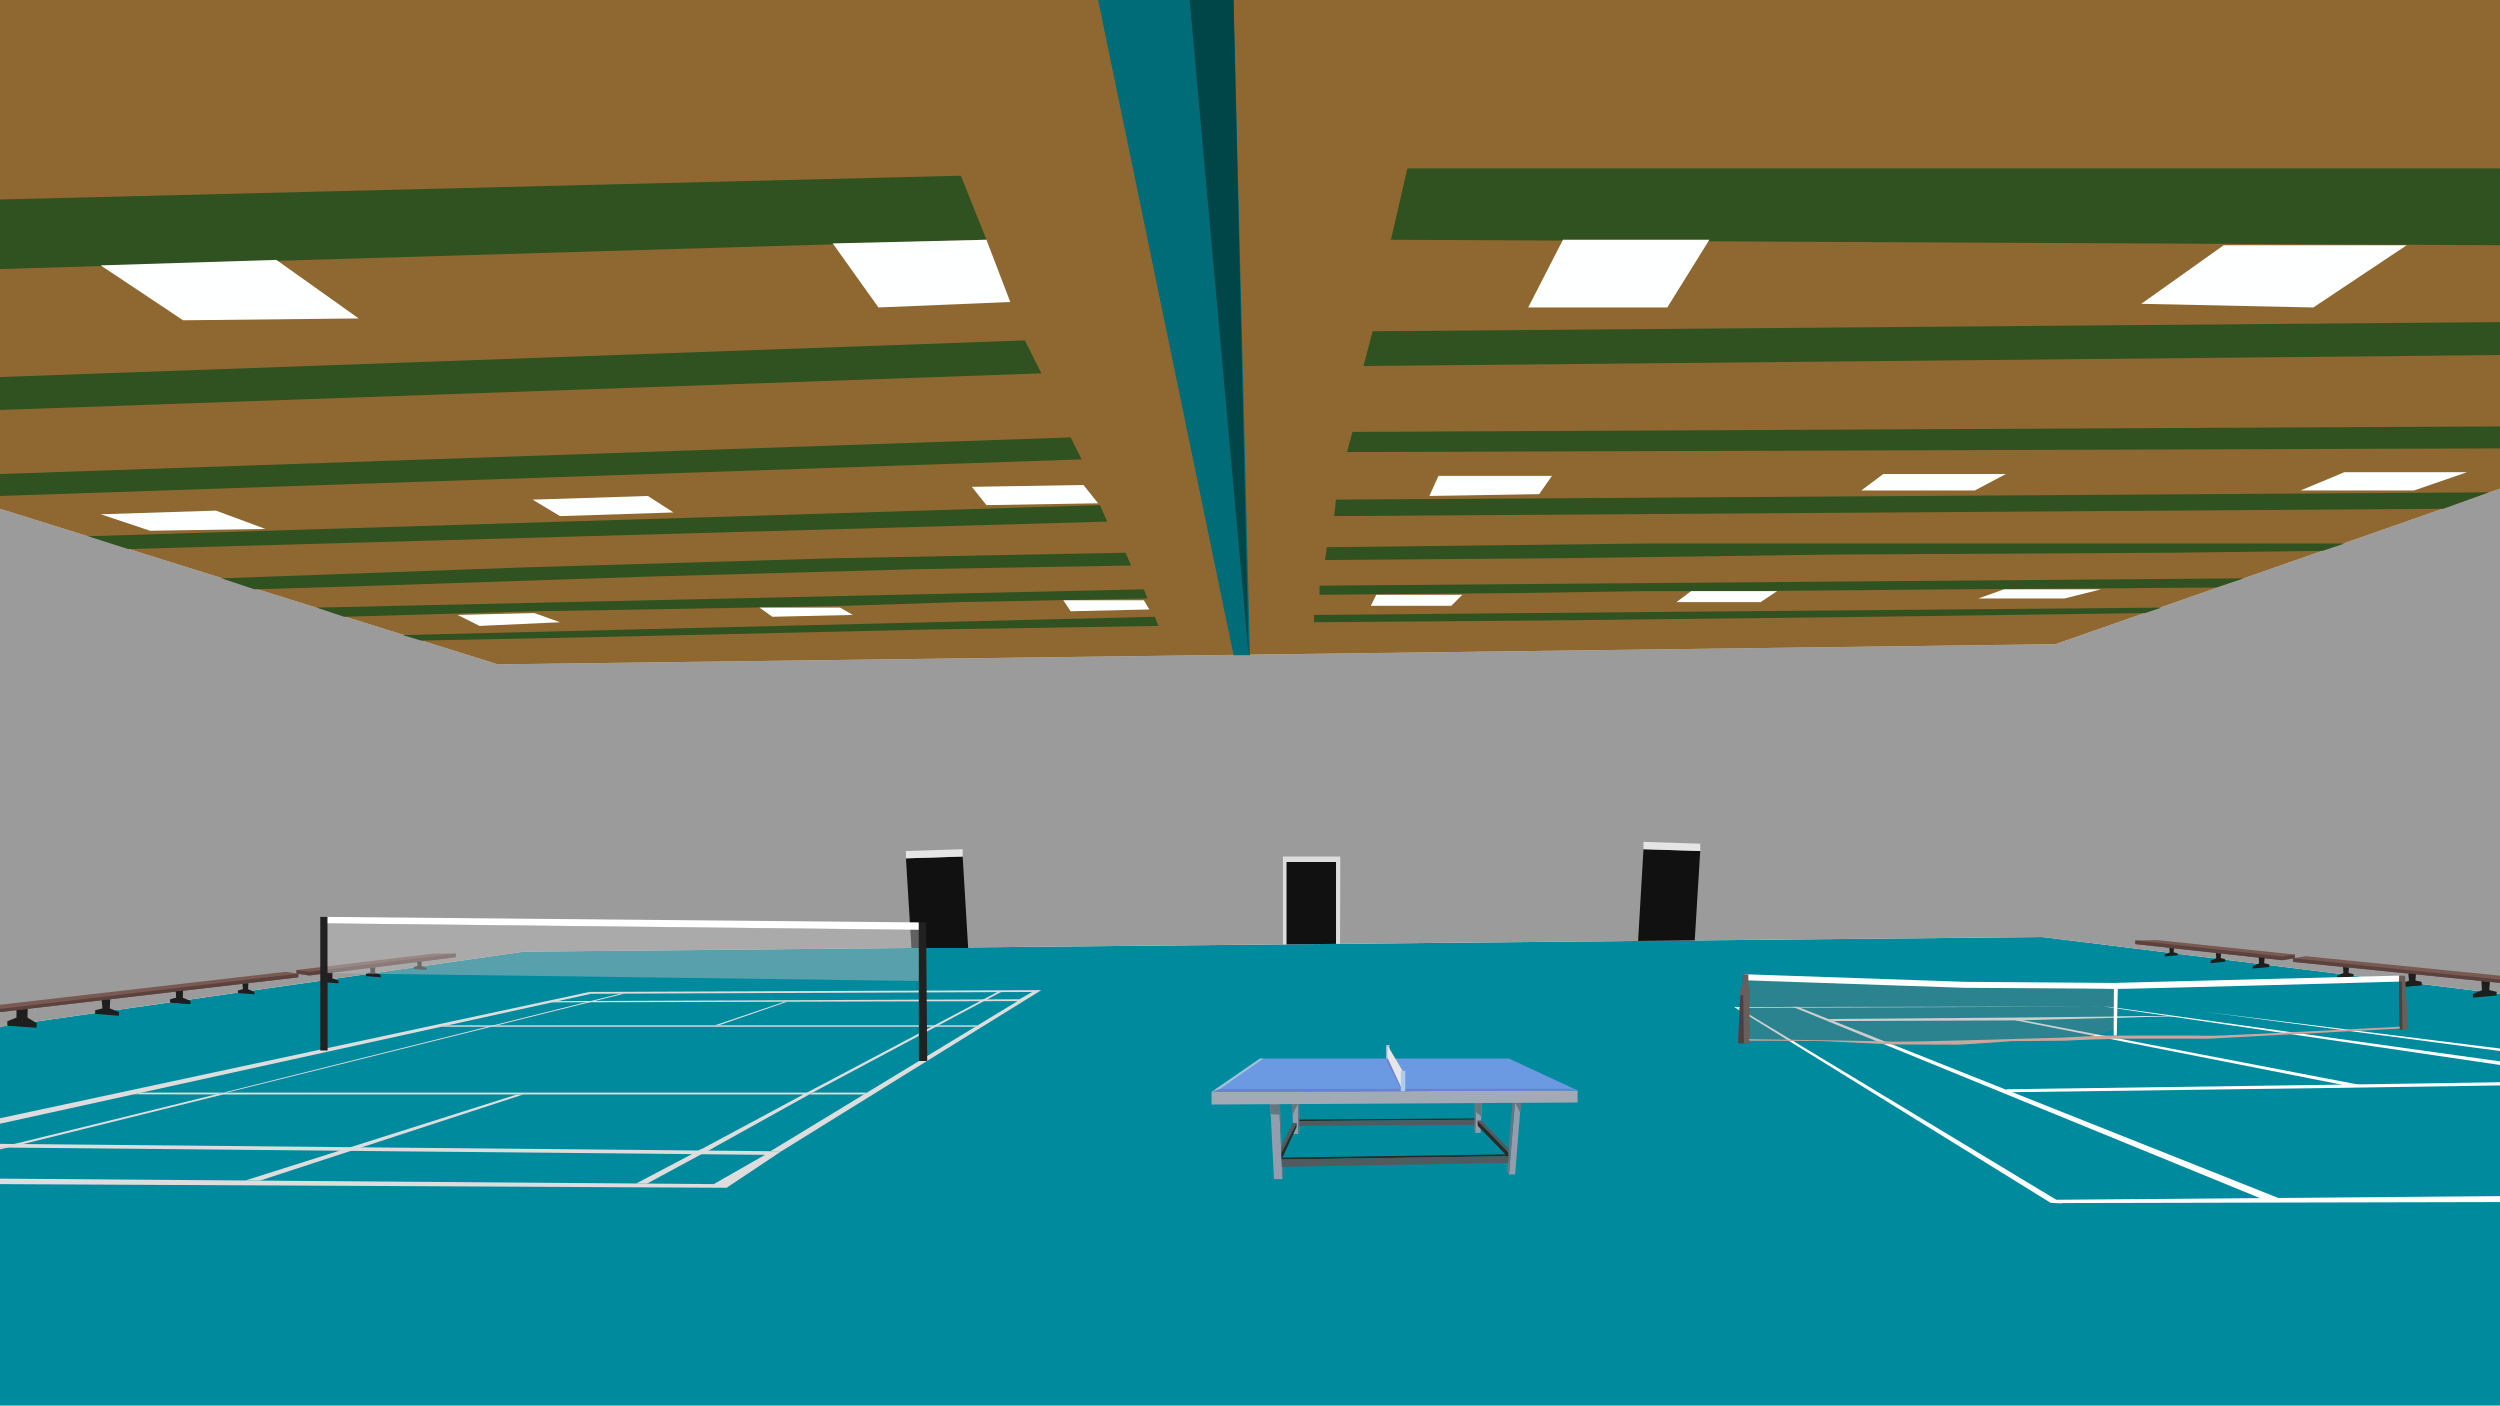
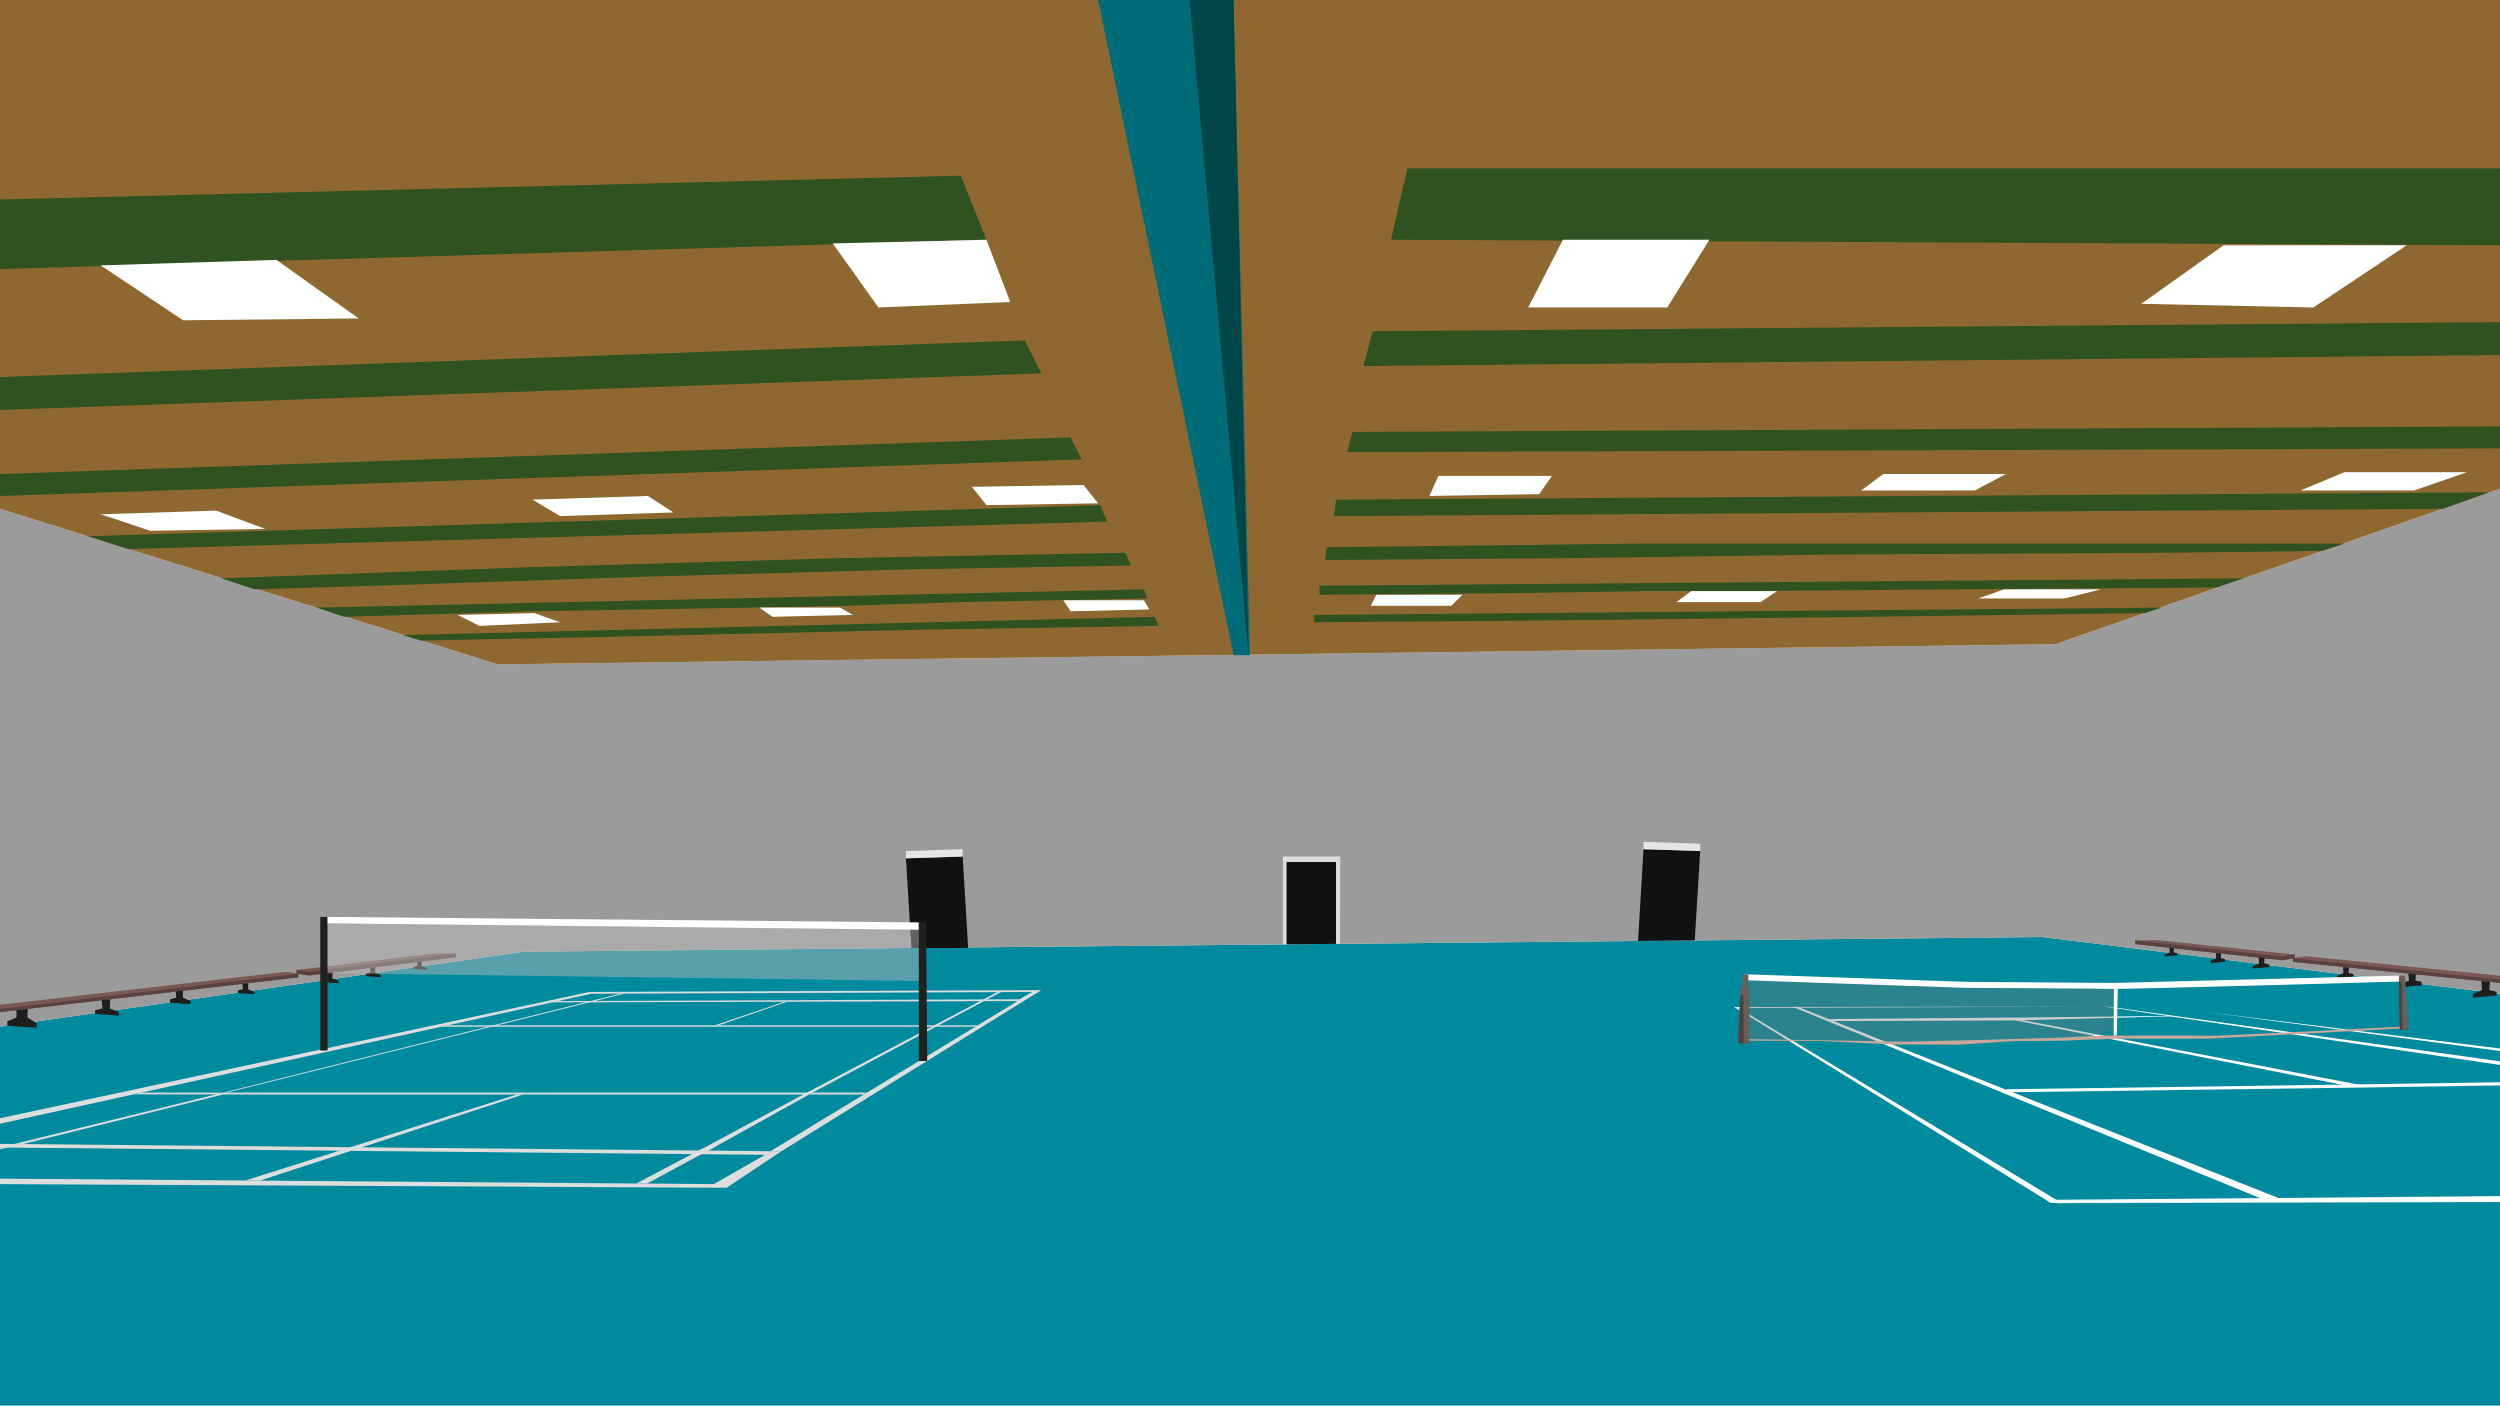
<svg xmlns="http://www.w3.org/2000/svg" viewBox="0 0 1366 768">
  <defs>
-     <style>.cls-1{fill:#008a9e;}.cls-2{fill:#ddd;}.cls-3{fill:#d8d8d8;}.cls-4{fill:#9b9b9b;}.cls-5{fill:#111;}.cls-6{fill:#e5e5e5;}.cls-7{fill:#795952;}.cls-8{fill:#5b423e;}.cls-9{fill:#1e1e1e;}.cls-10{fill:#212121;}.cls-11{fill:#fff;}.cls-12{fill:#bcbbbb;opacity:0.47;}.cls-13{fill:#777;opacity:0.36;}.cls-14{fill:#695e5a;}.cls-15{fill:#494240;}.cls-16{fill:#cca69a;}.cls-17{fill:#8e6830;}.cls-18{fill:#2f5220;}.cls-19{fill:#006c78;}.cls-20{fill:#004649;}.cls-21{fill:#feffff;}.cls-22{fill:none;}.cls-23{fill:#929eae;}.cls-24{fill:#64777e;}.cls-25{fill:#242d28;}.cls-26{fill:#505b5f;}.cls-27{fill:#a2aab5;}.cls-28{fill:#6b9ae2;}.cls-29{fill:#a0c4d7;}.cls-30{fill:#6b80d3;}.cls-31{fill:#afb9da;}.cls-32{fill:#e6e6e6;}.cls-33{fill:#afccec;}</style>
+     <style>.cls-1{fill:#008a9e;}.cls-2{fill:#ddd;}.cls-3{fill:#d8d8d8;}.cls-4{fill:#9b9b9b;}.cls-5{fill:#111;}.cls-6{fill:#e5e5e5;}.cls-7{fill:#795952;}.cls-8{fill:#5b423e;}.cls-9{fill:#1e1e1e;}.cls-10{fill:#212121;}.cls-11{fill:#fff;}.cls-12{fill:#bcbbbb;opacity:0.47;}.cls-13{fill:#777;opacity:0.36;}.cls-14{fill:#695e5a;}.cls-15{fill:#494240;}.cls-16{fill:#cca69a;}.cls-17{fill:#8e6830;}.cls-18{fill:#2f5220;}.cls-19{fill:#006c78;}.cls-20{fill:#004649;}.cls-21{fill:#feffff;}.cls-22{fill:none;}</style>
  </defs>
  <g id="Laag_2" data-name="Laag 2">
    <polygon class="cls-1" points="0 561 286 520 1116 512 1366 543 1366 768 0 768 0 561" />
  </g>
  <g id="Laag_7" data-name="Laag 7">
    <polygon class="cls-2" points="397 649 0 647 0 644 390 647 418 631 0 627 0 611 322 542 323 543 0 614 0 625 419 629 427 629 397 649" />
    <polyline class="cls-2" points="569 541 427 629 421 629 556 547 301.61 547.7 304 547 557 546 564 542 323 543 322 542" />
    <polygon class="cls-2" points="444 597 387 628.7 381.75 628.7 439 598 122 598 12.55 625.12 7.77 625.07 122 597 444 597" />
    <polygon class="cls-2" points="390 627 353.54 646.72 347.58 646.67 383 628 390 627" />
    <polygon class="cls-3" points="13 625 0 628 0 627 8 625 13 625" />
    <polygon class="cls-2" points="444 597 547 542 545 542 439 598 444 597" />
    <polygon class="cls-2" points="123.92 597 341.13 542.92 338.88 542.92 122 597 123.92 597" />
    <polyline class="cls-2" points="532.95 561 241.11 561 244.53 560.25 534.31 560.25 533 561" />
    <polygon class="cls-2" points="444 597 473.68 597 472.04 598 442.2 598 444 597" />
    <polygon class="cls-2" points="122 597 77.34 597 73.14 597.92 117.93 598 122 597" />
    <polygon class="cls-2" points="142 645.09 286 598 282.5 598 134 645.03 142 645.09" />
    <polygon class="cls-2" points="392.75 560.25 430.13 547.34 428.58 547.34 390.54 560.25 392.75 560.25" />
  </g>
  <g id="Laag_3" data-name="Laag 3">
    <polygon class="cls-4" points="0 561 286 520 1116 512 1366 543 1366 267 1123 352 272 363 0 278 0 561" />
  </g>
  <g id="Laag_10" data-name="Laag 10">
    <polygon class="cls-2" points="703 516 703 471 730 471 730 515.72 732.2 515.7 732.34 468 701 468 701 516 703 516" />
    <polygon class="cls-5" points="703 516 730 515.72 730 471 703 471 703 516" />
    <polygon class="cls-5" points="495 469 498 518 529 518 526 468 495 469" />
    <polygon class="cls-6" points="495 468 495 465 526 464 526 468 495 469 495 468" />
    <polyline class="cls-5" points="895.05 514.13 898 464 929 465 926.01 513.83" />
    <polygon class="cls-6" points="929 464 929 461 898 460 898 464 929 465 929 464" />
  </g>
  <g id="Laag_9" data-name="Laag 9">
    <polygon class="cls-7" points="0 553 163 534 163 532 156 531 0 549 0 553" />
    <polygon class="cls-8" points="163 532 0 551.25 0 553 163 534 163 532" />
    <polygon class="cls-7" points="169 533 249 523 249 521 237 521 162 530 162 531.86 163 532 163 532 163 532.14 169 533" />
    <polygon class="cls-8" points="162 530 169 531 249 521 249 523 169 533 163 532.14 163 532 162 531.9 162 530" />
    <polygon class="cls-9" points="9.01 551.95 9 556 4 558 4 560.49 20 561.55 20 559 15 556 15.15 551.23 9.01 551.95" />
    <polygon class="cls-9" points="55.56 546.52 55.6 546.99 56 551 52 552 52 554 65 555 65 553 60 551 60.23 545.98 55.56 546.52" />
    <polygon class="cls-9" points="96.05 541.77 96.39 545.17 93 546.07 93 547.77 104 548.61 104 546.92 99.77 545.23 99.94 541.35 96.05 541.77" />
    <polygon class="cls-9" points="96.05 541.77 96.39 545.17 93 546.07 93 547.77 104 548.61 104 546.92 99.77 545.23 99.94 541.35 96.05 541.77" />
    <polygon class="cls-9" points="132.47 537.56 132.77 540.47 130 541.22 130 542.6 139 543.29 139 541.91 135.54 540.52 135.7 537.18 132.47 537.56" />
    <polygon class="cls-9" points="178.47 531.56 178.77 534.47 176 535.22 176 536.6 185 537.29 185 535.91 181.54 534.52 181.7 531.18 178.47 531.56" />
    <polygon class="cls-9" points="202.23 528.87 202.46 531.3 200 532.01 200 533.34 208 534 208 532.68 204.92 531.35 205.05 528.49 202.23 528.87" />
    <polygon class="cls-9" points="227.94 525.64 228.16 527.77 226 528.36 226 529.45 233 530 233 528.91 230.31 527.82 230.43 525.32 227.94 525.64" />
    <polygon class="cls-7" points="1366 537.06 1252.9 525.57 1252.87 523.57 1259.85 522.47 1366 533.12 1366 537.06" />
    <polygon class="cls-8" points="1252.87 523.57 1366 535.23 1366 537.06 1252.9 525.57 1252.87 523.57" />
    <polygon class="cls-7" points="1246.88 524.66 1166.74 515.85 1166.71 513.85 1178.71 513.67 1253.84 521.56 1253.86 523.41 1252.87 523.57 1252.87 523.57 1252.87 523.72 1246.88 524.66" />
    <polygon class="cls-8" points="1253.84 521.56 1246.85 522.66 1166.71 513.85 1166.74 515.85 1246.88 524.66 1252.87 523.72 1252.87 523.57 1253.87 523.46 1253.84 521.56" />
    <polygon class="cls-9" points="1360.51 536.5 1360.47 536.97 1360.14 540.98 1364.15 541.92 1364.18 543.92 1351.2 545.12 1351.17 543.12 1356.14 541.04 1355.84 536.02 1360.51 536.5" />
    <polygon class="cls-9" points="1319.95 532.35 1319.67 535.75 1323.07 536.61 1323.09 538.3 1312.11 539.31 1312.08 537.62 1316.29 535.86 1316.05 531.99 1319.95 532.35" />
    <polygon class="cls-9" points="1319.95 532.35 1319.67 535.75 1323.07 536.61 1323.09 538.3 1312.11 539.31 1312.08 537.62 1316.29 535.86 1316.05 531.99 1319.95 532.35" />
    <polygon class="cls-9" points="1283.48 528.68 1283.22 531.6 1286 532.3 1286.02 533.68 1277.03 534.51 1277.01 533.12 1280.45 531.69 1280.24 528.35 1283.48 528.68" />
    <polygon class="cls-9" points="1237.39 523.36 1237.13 526.28 1239.92 526.98 1239.94 528.37 1230.95 529.19 1230.93 527.81 1234.37 526.37 1234.16 523.03 1237.39 523.36" />
    <polygon class="cls-9" points="1213.6 521.03 1213.4 523.46 1215.87 524.14 1215.89 525.46 1207.9 526.24 1207.88 524.92 1210.94 523.55 1210.77 520.69 1213.6 521.03" />
    <polygon class="cls-9" points="1187.84 518.17 1187.66 520.32 1189.82 520.87 1189.84 521.96 1182.85 522.61 1182.83 521.52 1185.5 520.39 1185.35 517.9 1187.84 518.17" />
  </g>
  <g id="Laag_8" data-name="Laag 8">
    <polygon class="cls-10" points="502.09 579.74 506.63 579.74 506 504 502 504 502.09 579.74" />
    <rect class="cls-10" x="175" y="501" width="4" height="73" />
    <polyline class="cls-11" points="179 501 502 504 502 508.08 179 504.54 179 501" />
    <polygon class="cls-12" points="179 504.5 179 531.75 502 536 502 508 179 504.5" />
    <polyline class="cls-11" points="1120.46 657.22 947.43 550.16 949.02 550.24 1126.81 657.53 1120.46 657.22" />
    <polygon class="cls-11" points="1246.31 655.15 982.43 550.19 979.25 550.04 1236.14 655.17 1246.31 655.15" />
    <polygon class="cls-11" points="1366 656.81 1123.24 657.36 1120.54 655.58 1366 653.56 1366 656.81" />
    <polygon class="cls-11" points="1096.4 595.17 1264.21 592.85 1366 591.33 1366 593.08 1263.36 594.61 1096.32 596.81 1096.4 595.17" />
    <polygon class="cls-11" points="1366 581.9 1149.47 549.98 1152.64 550.13 1365.99 579.92 1366 581.9" />
    <polygon class="cls-11" points="1280.32 592.83 1101.38 557.55 1103.05 555.98 1103.05 555.98 1104.11 557.19 1289.64 592.81 1280.32 592.83" />
    <polygon class="cls-11" points="1001.95 557.9 1101.38 557.55 1187.73 555.27 1187.4 555.09 1103.05 555.98 999.1 556.78 1001.95 557.9" />
    <polygon class="cls-11" points="949.02 550.24 1149.47 549.98 949.84 550.73 949.02 550.24" />
    <polygon class="cls-11" points="1366 572.92 1201.84 552.49 1366 574.26 1366 572.92" />
    <polygon class="cls-13" points="955.31 535.72 955.28 539.01 955.92 539.04 955.94 545.39 955.92 567.81 991.6 568.32 1035.6 569.21 1073.61 568.44 1105.67 567.63 1118.98 567.2 1126.38 566.98 1131.96 566.71 1136.92 566.39 1140.61 566.08 1143.12 565.83 1145.9 565.45 1147.32 565.19 1148.76 564.76 1149.98 564.23 1151.9 563.51 1154.83 562.62 1155.18 562.62 1155.03 540.55 1154.7 540.35 955.31 535.72" />
    <polygon class="cls-14" points="956.01 570.32 955.92 539.04 951.16 538.82 949.66 570.02 956.01 570.32" />
    <path class="cls-11" d="M953.06,532.32l-.16,3.28,120.7,4.15s76.34.37,81.1.6,156.09-4,156.09-4l.16-3.28-156.09,4-81.1-.6Z" />
    <polygon class="cls-14" points="952 538.86 952.32 532.28 955.29 532.42 955.32 539.02 952 538.86" />
    <polyline class="cls-14" points="1310.79 536.32 1311.12 562.67 1315.88 562.9 1314.12 533.19 1310.95 533.04" />
    <polygon class="cls-11" points="1155.03 540.36 1157.16 540.35 1156.6 565.85 1154.9 565.85 1155.03 540.36" />
    <polyline class="cls-15" points="1310.79 536.32 1312.38 536.4 1312.71 562.75 1311.12 562.67 1310.79 536.32" />
    <polygon class="cls-15" points="952.51 543.82 952.84 570.17 949.66 570.02 950.92 543.74 952.51 543.82" />
    <path class="cls-16" d="M956,567.8c10.22.14,70.75,1,78,1.32,7.94.38,92.37-2.15,92.37-2.15s19.88-1.11,23.43-1.12h8.48s44.51-.14,49.27.09S1311.2,561,1311.2,561l0,1-103.67,5.52-50,0c-3.55,0-8.84.44-10.43.37s-19.12.73-19.12.73l-28.65.27-28.73,1.91-36.58-.11-39.68-1.9L956,568.62S955.05,567.79,956,567.8Z" />
  </g>
  <g id="Laag_4" data-name="Laag 4">
    <polygon class="cls-17" points="0 0 0 278 272 363 1123 352 1366 267 1366 0 0 0" />
  </g>
  <g id="Laag_6" data-name="Laag 6">
    <polygon class="cls-18" points="0 206 560 186 569 204 0 224 0 206" />
    <polygon class="cls-18" points="0 259 585 239 591 251 0 271 0 259" />
    <polygon class="cls-18" points="601 276 605 285 70 300 48 293 601 276" />
    <polygon class="cls-18" points="615 302 457 305 287 310 121 316 139 322 206 320 356 315 501 311 618 309 615 302" />
    <polygon class="cls-18" points="625 322 627 327 524 329 462 331 410 332 292 334 188 337 173 332 625 322" />
    <polygon class="cls-18" points="631 337 633 342 506 344 331 348 230 350 220 347 631 337" />
    <polygon class="cls-18" points="1366 176 750 181 745 200 1366 194 1366 176" />
    <polygon class="cls-18" points="1366 233 739 236 736 247 1366 245 1366 233" />
    <polygon class="cls-18" points="730 273 729 282 1335 278 1360 269 730 273" />
    <polygon class="cls-18" points="725 299 897 297 1068 297 1281 297 1269 301 1187 302 1002 303 854 305 724 306 725 299" />
    <polygon class="cls-18" points="721 320 721 325 832 324 898 323 950 323 1070 322 1211 321 1226 316 721 320" />
    <polygon class="cls-18" points="718 336 718 340 847 339 1023 337 1172 335 1181 332 718 336" />
    <polygon class="cls-18" points="0 147 539 131 525 96 0 109 0 147" />
    <polygon class="cls-18" points="760 131 1366 134 1366 92 769 92 760 131" />
    <polygon class="cls-19" points="674 358 600 0 674 0 683 358 674 358" />
    <polygon class="cls-20" points="682.25 358 650 0 674 0 682.25 358" />
  </g>
  <g id="Laag_5" data-name="Laag 5">
    <polygon class="cls-21" points="55 281 118 279 145 289 82 290 55 281" />
    <polygon class="cls-21" points="291 273 306 282 368 280 354 271 291 273" />
    <polygon class="cls-21" points="539 276 531 266 592 265 600 275 539 276" />
    <polygon class="cls-21" points="786 260 781 271 841 270 848 260 786 260" />
    <polygon class="cls-21" points="1029 259 1017 268 1079 268 1096 259 1029 259" />
    <polygon class="cls-21" points="1281 258 1257 268 1319 268 1348 258 1281 258" />
    <polygon class="cls-21" points="1081 327 1095 322 1148 322 1128 327 1081 327" />
    <polygon class="cls-21" points="916 329 962 329 971 323 924 323 916 329" />
    <polygon class="cls-21" points="793 331 799 325 752 325 749 331 793 331" />
    <polygon class="cls-21" points="581 328 625 328 628 333 585 334 581 328" />
    <polygon class="cls-21" points="415 332 459 332 466 336 422 337 415 332" />
    <polygon class="cls-21" points="250 336 292 335 306 340 262 342 250 336" />
    <polygon class="cls-21" points="100 175 55 145 151 142 196 174 100 175" />
    <polygon class="cls-21" points="480 168 552 165 539 131 455 133 480 168" />
    <polygon class="cls-21" points="911 168 835 168 854 131 934 131 911 168" />
    <polygon class="cls-21" points="1264 168 1315 134 1215 134 1170 166 1264 168" />
    <path class="cls-22" d="M749,331" />
-     <polygon class="cls-23" points="694 603 698.89 603 700.76 644.23 696.1 644.23 694 603" />
-     <polygon class="cls-23" points="705.85 603 706.82 619.62 709.38 619.62 709.26 603 705.85 603" />
-     <polygon class="cls-23" points="806.04 619 806.54 602.38 809.69 602.38 809 619 806.04 619" />
-     <polygon class="cls-23" points="827.76 602.38 824.51 641.77 827.87 641.77 831 602.38 827.76 602.38" />
-     <polyline class="cls-24" points="694 603.34 694.29 608.71 699.2 609.05 698.94 603.31 694 603.34" />
-     <path class="cls-24" d="M709.38,603.13s-1.35,2.18-1.77,3-1.37,3.63-1.37,3.63l-.4-6.82Z" />
-     <path class="cls-24" d="M806.62,602.72l-.17,4.9s2.94,2.16,2.92,2.52l.31-7.43-3.06,0" />
-     <path class="cls-24" d="M826.88,602.37l4.35,0-.68,5.69s-1.06-2.59-1.49-3.4c-.31-.58-1.52-2.29-1.52-2.29" />
-     <polygon class="cls-24" points="824.51 641.77 823.28 639.82 826.41 602.38 827.76 602.38 824.51 641.77" />
-     <polygon class="cls-24" points="700.77 644.23 701.09 642.28 699.44 603 698.92 603 700.77 644.23" />
-     <polygon class="cls-24" points="709.38 619.62 710.32 617.98 709.92 603 709.26 603 709.38 619.62" />
-     <polygon class="cls-24" points="806.08 619 805.28 617.26 805.79 602.38 806.62 602.38 806.08 619" />
-     <polyline class="cls-25" points="700.27 633.55 700.76 632.5 824.08 630.72 824.39 631.75 700.27 633.55" />
-     <polygon class="cls-25" points="824 632.25 824.13 629.59 807.37 612.23 807.44 615.12 824 632.25" />
-     <polygon class="cls-25" points="709.94 611.71 805.66 611.11 805.64 611.81 709.95 612.54 709.94 611.71" />
-     <polygon class="cls-26" points="699.96 626.54 706.42 613.54 708.5 613.58 700.09 630.35 699.96 626.54" />
-     <polygon class="cls-26" points="700.27 633.55 824.39 631.75 824.1 635.36 700.46 637.61 700.27 633.55" />
-     <polygon class="cls-26" points="809.29 612.23 824.31 627.53 824.13 629.59 807.37 612.23 809.29 612.23" />
-     <polygon class="cls-26" points="709.95 612.54 805.64 611.81 805.55 614.62 709.97 615.12 709.95 612.54" />
-     <polygon class="cls-25" points="708.5 613.58 708.4 615.9 700.27 633.55 700.09 630.21 708.5 613.58" />
-     <polyline class="cls-27" points="662 596.23 662 603.51 862 602.41 862 595.81 662 596.62" />
-     <polygon class="cls-28" points="662 596.64 688.46 578.38 824.46 578.38 862 595.81 662 596.64" />
-     <polygon class="cls-29" points="662.04 596.62 688.46 578.38 690.31 578.38 664.23 596.61 662.04 596.62" />
-     <polygon class="cls-30" points="757.38 579 759.85 579 767.54 594.38 765.41 595.15 757.38 579" />
-     <polygon class="cls-30" points="662 596.62 666.53 595 860.07 594.91 862 595.81 662 596.62" />
-     <rect class="cls-31" x="757.38" y="571" width="1.85" height="7.38" />
-     <polygon class="cls-32" points="758.12 577.94 766.39 595.85 766.39 585.15 758.12 571.15 758.12 577.94" />
-     <rect class="cls-33" x="765.38" y="585.15" width="2.46" height="11.05" />
  </g>
</svg>
